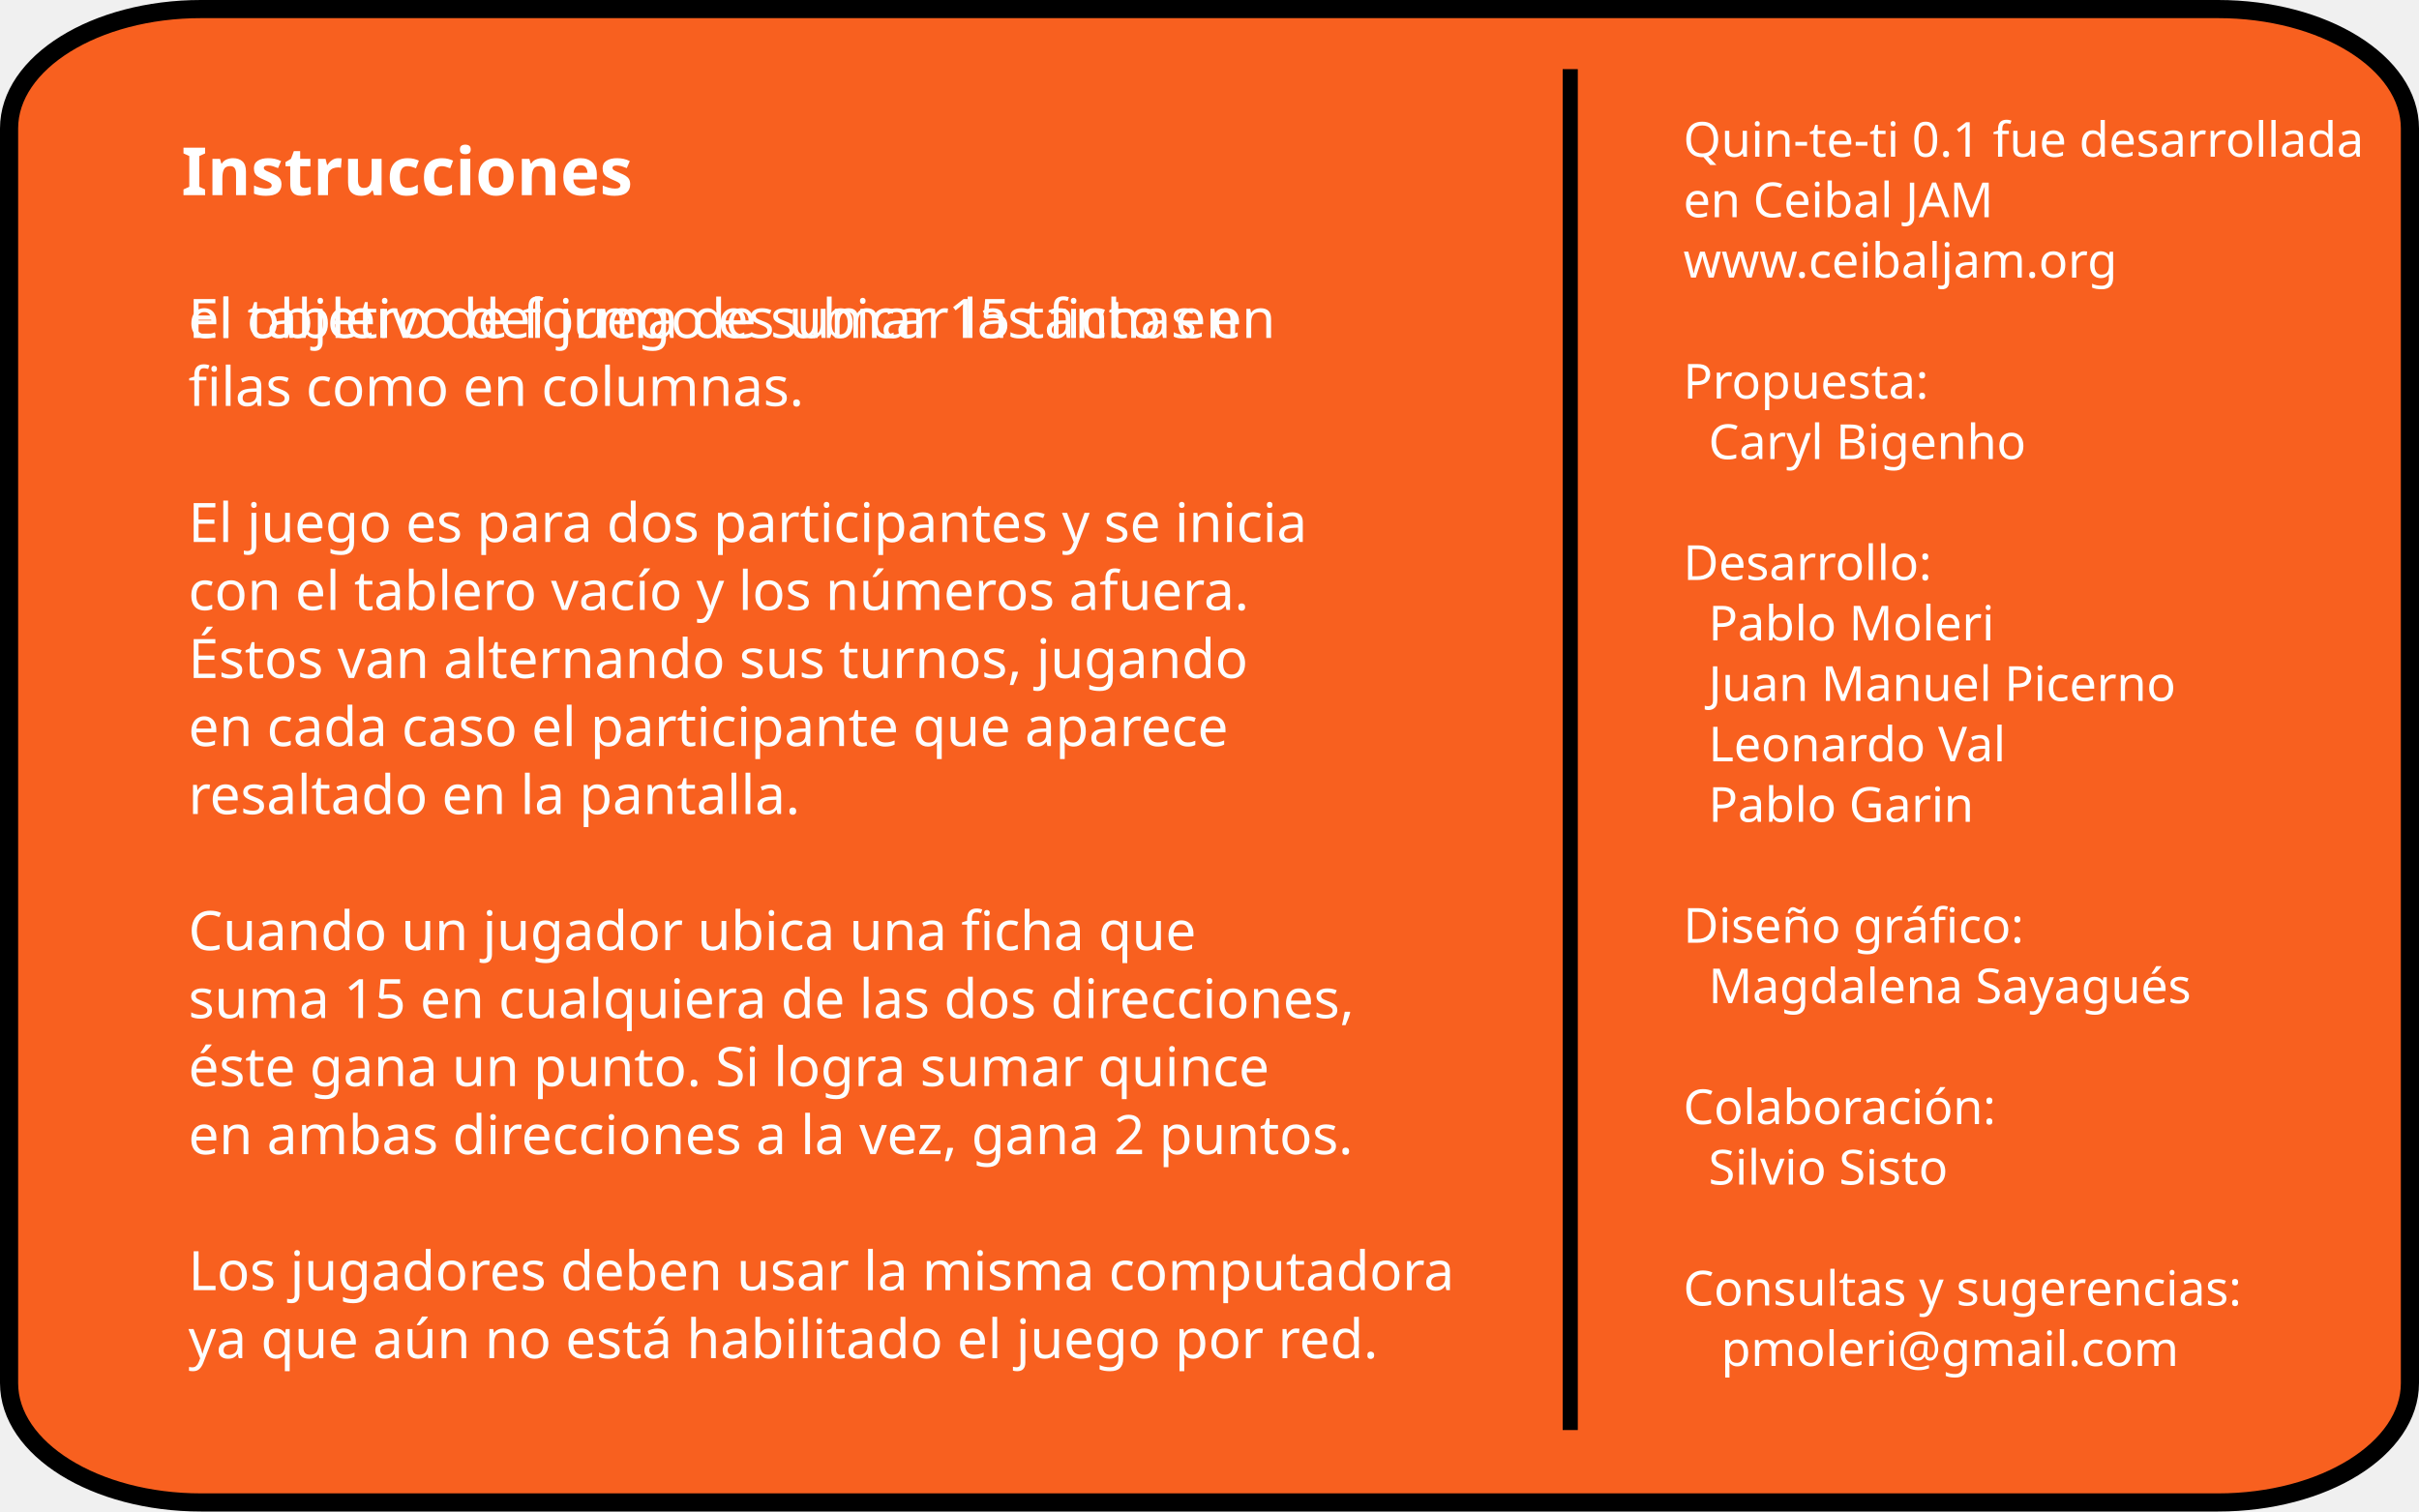
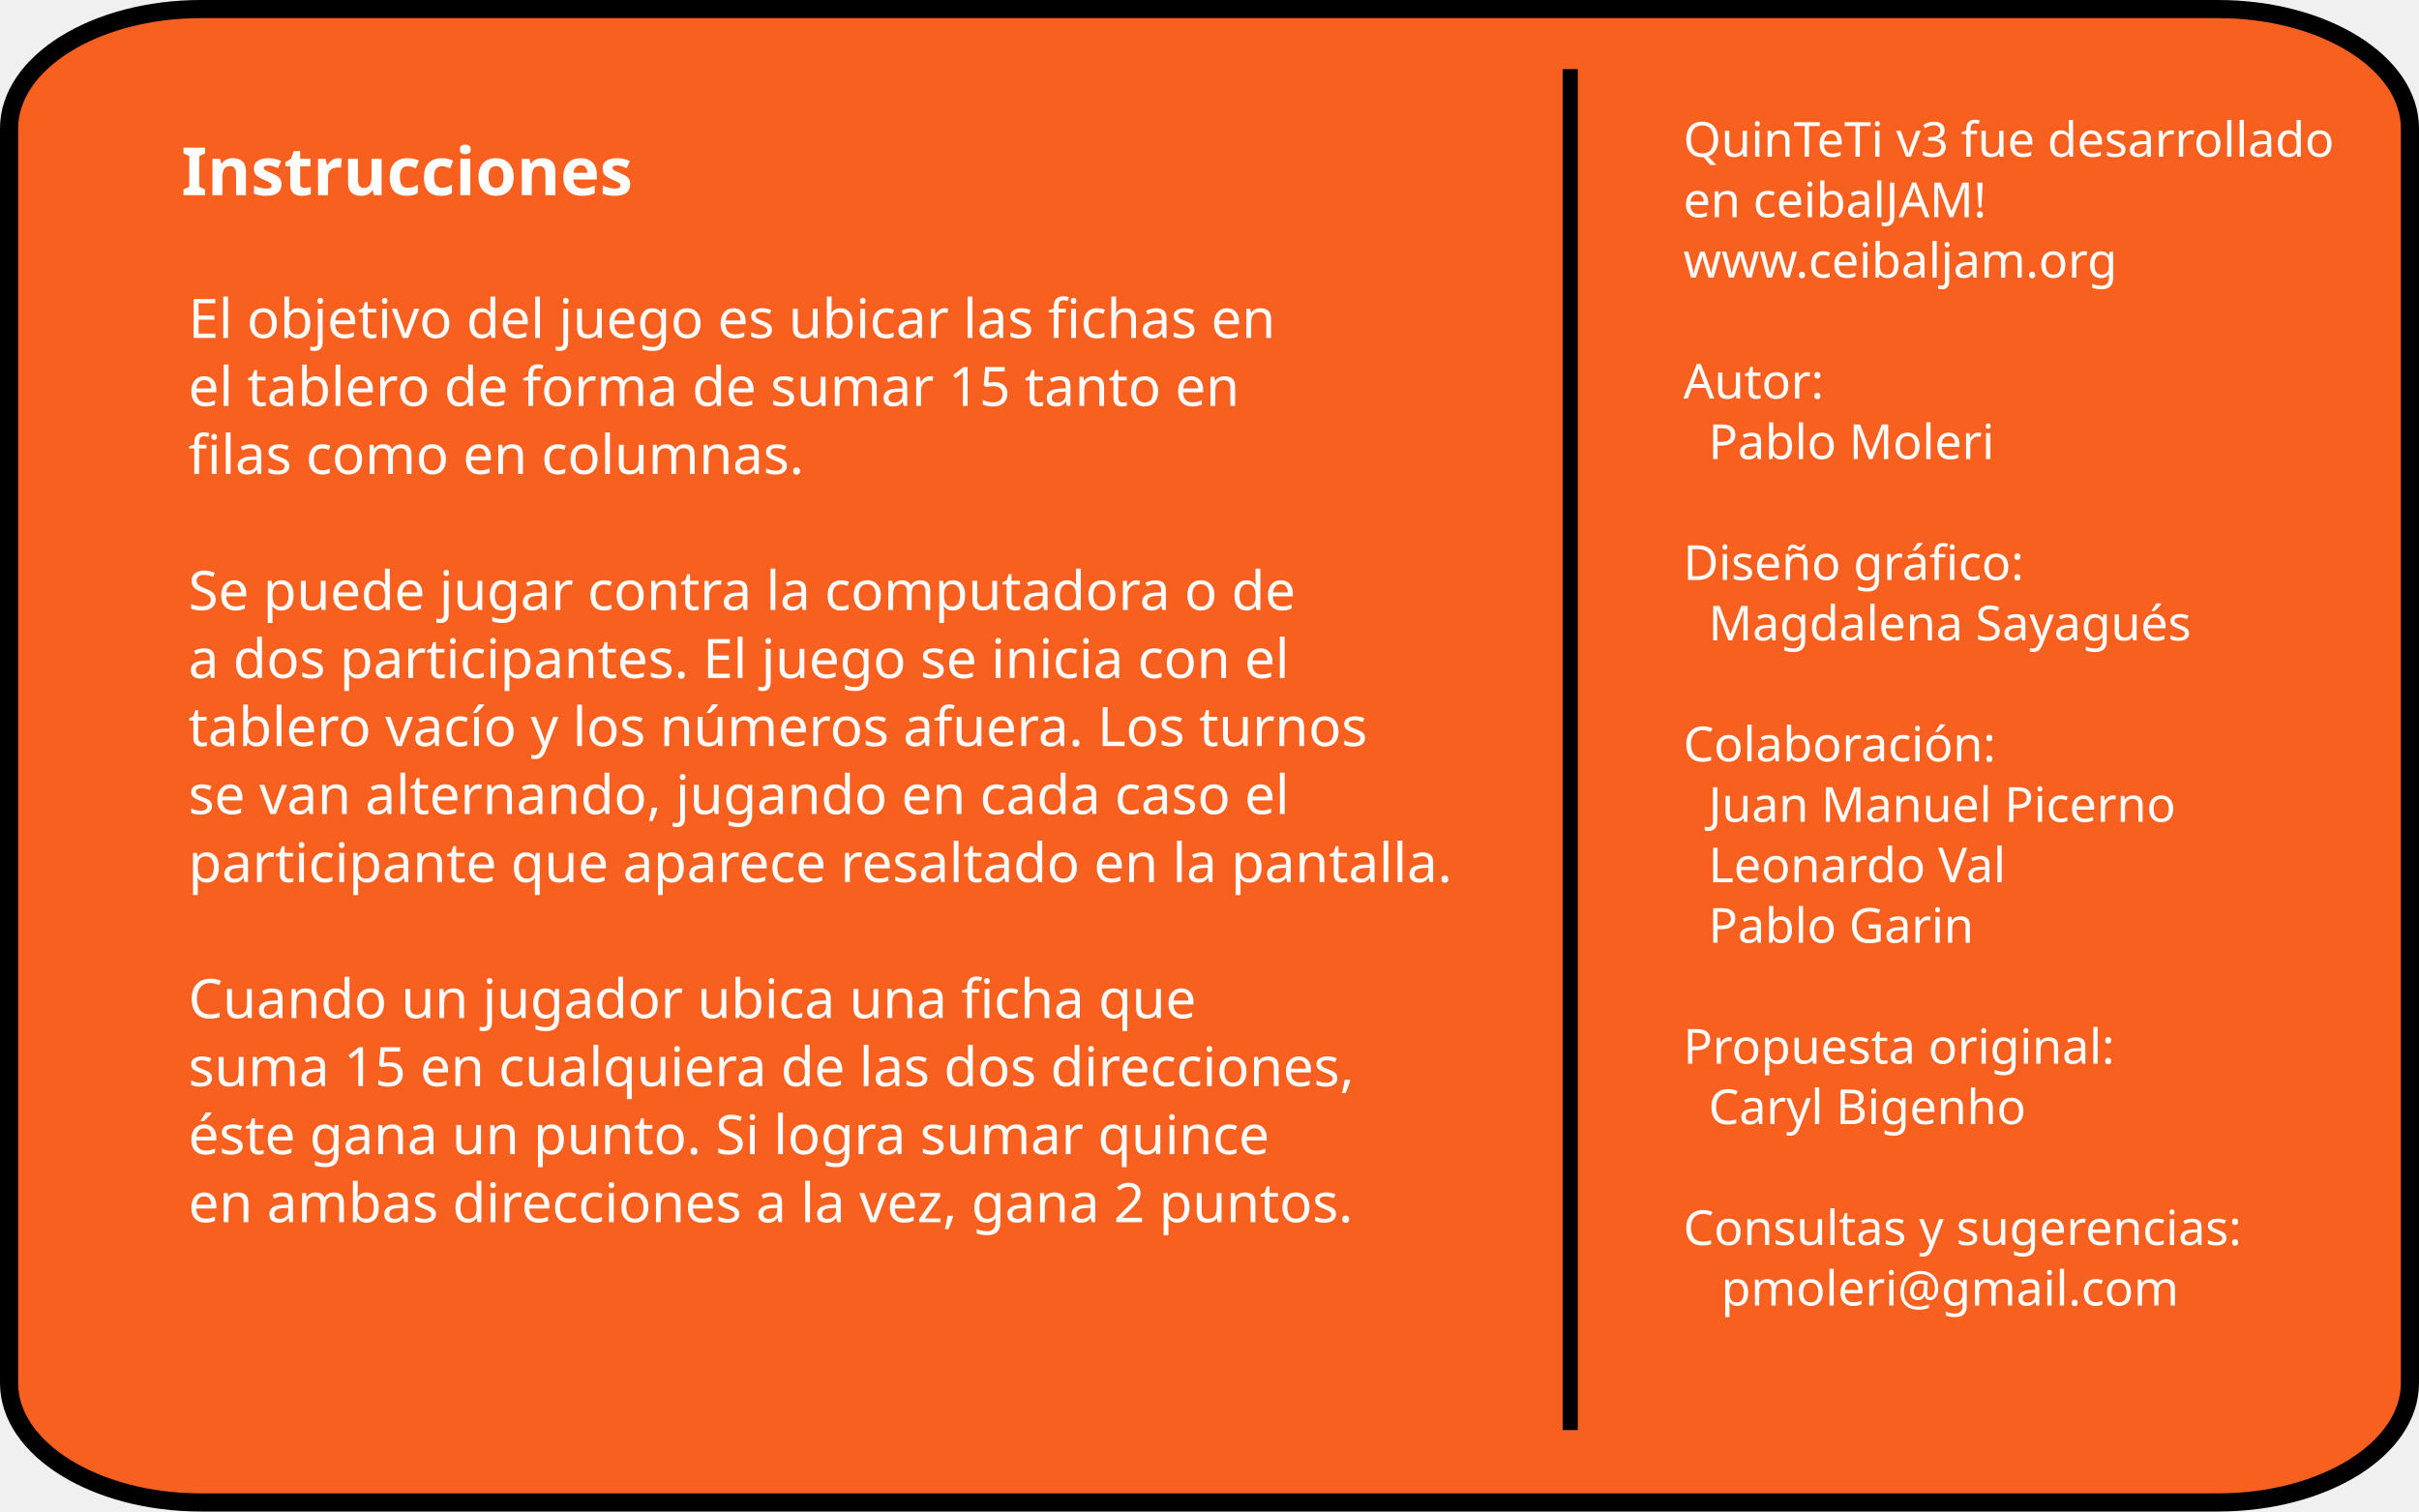
<svg xmlns="http://www.w3.org/2000/svg" width="800" height="500" id="svg3656" version="1.0">
  <defs id="defs3658">
    </defs>
  <g id="layer1">
    <path d="M 66.466,3 C 31.472,3 3,20.713 3,42.486 L 3,457.514 C 3,479.287 31.47,497 66.466,497 L 733.536,497 C 768.532,497 797,479.287 797,457.514 L 797,42.486 C 797,20.714 768.532,3 733.536,3 L 66.466,3 z" id="path892" style="fill:#f8601f;fill-opacity:1;stroke:#000000;stroke-width:6;stroke-miterlimit:4;stroke-dasharray:none;stroke-opacity:1" />
    <text xml:space="preserve" style="font-size:18px;font-style:normal;font-variant:normal;font-weight:normal;font-stretch:normal;fill:#fdfdfd;fill-opacity:1;stroke:none;stroke-width:1px;stroke-linecap:butt;stroke-linejoin:miter;stroke-opacity:1;font-family:Metal;-inkscape-font-specification:Metal" x="62.3" y="111.778" id="text4967">
      <tspan x="62.3" y="111.778" id="tspan2441">El objetivo del juego es ubicar las fichas en</tspan>
-       <tspan x="62.3" y="111.778" id="tspan2445">el tablero de forma de sumar 15 tanto en</tspan>
-       <tspan x="62.3" y="134.278" id="tspan4989">filas como en columnas.</tspan>
-       <tspan x="62.3" y="156.778" id="tspan4991" />
-       <tspan x="62.3" y="179.278" id="tspan4993">El juego es para dos participantes y se inicia</tspan>
-       <tspan x="62.3" y="201.778" id="tspan4995">con el tablero vacío y los números afuera.</tspan>
-       <tspan x="62.3" y="224.278" id="tspan5009">Éstos van alternando sus turnos, jugando</tspan>
-       <tspan x="62.3" y="246.778" id="tspan2425">en cada caso el participante que aparece</tspan>
-       <tspan x="62.3" y="269.278" id="tspan5075">resaltado en la pantalla.</tspan>
-       <tspan x="62.3" y="291.778" id="tspan5093" />
-       <tspan x="62.3" y="314.278" id="tspan5015">Cuando un jugador ubica una ficha que</tspan>
-       <tspan x="62.3" y="336.778" id="tspan5017">suma 15 en cualquiera de las dos direcciones,</tspan>
-       <tspan x="62.3" y="359.278" id="tspan5019">éste gana un punto. Si logra sumar quince</tspan>
-       <tspan x="62.3" y="381.778" id="tspan5021">en ambas direcciones a la vez, gana 2 puntos.</tspan>
-       <tspan x="62.3" y="404.278" id="tspan6414" />
-       <tspan x="62.3" y="426.778" id="tspan6416">Los jugadores deben usar la misma computadora</tspan>
-       <tspan x="62.3" y="449.278" id="tspan6418">ya que aún no está habilitado el juego por red.</tspan>
+       <tspan x="62.3" y="134.278" id="tspan2445">el tablero de forma de sumar 15 tanto en</tspan>
+       <tspan x="62.3" y="156.778" id="tspan4989">filas como en columnas.</tspan>
+       <tspan x="62.3" y="179.278" id="tspan4991" />
+       <tspan x="62.3" y="201.778" id="tspan2448">Se puede jugar contra la computadora o de</tspan>
+       <tspan x="62.3" y="224.278" id="tspan4995">a dos participantes. El juego se inicia con el</tspan>
+       <tspan x="62.3" y="246.778" id="tspan5075">tablero vacío y los números afuera. Los turnos</tspan>
+       <tspan x="62.3" y="269.278" id="tspan2486">se van alternando, jugando en cada caso el</tspan>
+       <tspan x="62.3" y="291.778" id="tspan2502">participante que aparece resaltado en la pantalla.</tspan>
+       <tspan x="62.3" y="314.278" id="tspan5093" />
+       <tspan x="62.3" y="336.778" id="tspan5015">Cuando un jugador ubica una ficha que</tspan>
+       <tspan x="62.3" y="359.278" id="tspan5017">suma 15 en cualquiera de las dos direcciones,</tspan>
+       <tspan x="62.3" y="381.778" id="tspan5019">éste gana un punto. Si logra sumar quince</tspan>
+       <tspan x="62.3" y="404.278" id="tspan5021">en ambas direcciones a la vez, gana 2 puntos.</tspan>
+       <tspan x="62.3" y="426.778" id="tspan6418" />
    </text>
    <path style="fill:none;fill-rule:evenodd;stroke:#000000;stroke-width:5;stroke-linecap:butt;stroke-linejoin:miter;stroke-miterlimit:4;stroke-dasharray:none;stroke-opacity:1" d="M 519.301,22.867 L 519.301,473.051" id="path5023" />
    <text xml:space="preserve" style="font-size:16px;font-style:normal;font-variant:normal;font-weight:normal;font-stretch:normal;fill:#ffffff;fill-opacity:1;stroke:none;stroke-width:1px;stroke-linecap:butt;stroke-linejoin:miter;stroke-opacity:1;font-family:Metal;-inkscape-font-specification:Metal" x="556.716" y="51.842" id="text5029">
-       <tspan x="556.716" y="51.842" id="tspan5059">Quin-te-ti 0.1 fue desarrollada</tspan>
-       <tspan x="556.716" y="71.842" id="tspan6422">en Ceibal JAM</tspan>
+       <tspan x="556.716" y="51.842" id="tspan5059">QuinTeTi v3 fue desarrollado</tspan>
+       <tspan x="556.716" y="71.842" id="tspan6422">en ceibalJAM!</tspan>
      <tspan x="556.716" y="91.842" id="tspan5061">www.ceibaljam.org</tspan>
-       <tspan x="556.716" y="111.842" id="tspan5063" />
-       <tspan x="556.716" y="131.842" id="tspan5057">Propuesta:</tspan>
-       <tspan x="556.716" y="151.842" id="tspan6410">  Caryl Bigenho</tspan>
-       <tspan x="556.716" y="171.842" id="tspan5039" />
-       <tspan x="556.716" y="191.842" id="tspan5041">Desarrollo:</tspan>
-       <tspan x="556.716" y="211.842" id="tspan5033">  Pablo Moleri</tspan>
-       <tspan x="556.716" y="231.842" id="tspan5035">  Juan Manuel Picerno</tspan>
-       <tspan x="556.716" y="251.842" id="tspan5053">  Leonardo Val</tspan>
-       <tspan x="556.716" y="271.842" id="tspan6412">  Pablo Garin</tspan>
-       <tspan x="556.716" y="291.842" id="tspan5055" />
-       <tspan x="556.716" y="311.842" id="tspan5121">Diseño gráfico:</tspan>
-       <tspan x="556.716" y="331.842" id="tspan5123">  Magdalena Sayagués</tspan>
-       <tspan x="556.716" y="351.842" id="tspan5125" />
-       <tspan x="556.716" y="371.842" id="tspan5069">Colaboración:</tspan>
-       <tspan x="556.716" y="391.842" id="tspan5071">  Silvio Sisto</tspan>
-       <tspan x="556.716" y="411.842" id="tspan5047" />
-       <tspan x="556.716" y="431.842" id="tspan5049">Consultas y sugerencias:</tspan>
-       <tspan x="556.716" y="451.842" id="tspan5051">   pmoleri@gmail.com</tspan>
+       <tspan x="556.716" y="111.842" id="tspan5039" />
+       <tspan x="556.716" y="131.842" id="tspan5041">Autor:</tspan>
+       <tspan x="556.716" y="151.842" id="tspan6412">  Pablo Moleri</tspan>
+       <tspan x="556.716" y="171.842" id="tspan5055" />
+       <tspan x="556.716" y="191.842" id="tspan5121">Diseño gráfico:</tspan>
+       <tspan x="556.716" y="211.842" id="tspan5123">  Magdalena Sayagués</tspan>
+       <tspan x="556.716" y="231.842" id="tspan5125" />
+       <tspan x="556.716" y="251.842" id="tspan5069">Colaboración:</tspan>
+       <tspan x="556.716" y="271.842" id="tspan5071">  Juan Manuel Picerno</tspan>
+       <tspan x="556.716" y="291.842" id="tspan2438">  Leonardo Val</tspan>
+       <tspan x="556.716" y="311.842" id="tspan2440">  Pablo Garin</tspan>
+       <tspan x="556.716" y="331.842" id="tspan5047" />
+       <tspan x="556.716" y="351.842" id="tspan2478">Propuesta original:</tspan>
+       <tspan x="556.716" y="371.842" id="tspan2480">  Caryl Bigenho</tspan>
+       <tspan x="556.716" y="391.842" id="tspan2482" />
+       <tspan x="556.716" y="411.842" id="tspan5049">Consultas y sugerencias:</tspan>
+       <tspan x="556.716" y="431.842" id="tspan5051">   pmoleri@gmail.com</tspan>
    </text>
    <text xml:space="preserve" style="font-size:22;font-style:normal;font-variant:normal;font-weight:bold;font-stretch:normal;fill:#ffffff;fill-opacity:1;stroke:none;stroke-width:1px;stroke-linecap:butt;stroke-linejoin:miter;stroke-opacity:1;font-family:Metal;-inkscape-font-specification:Metal Bold" x="59.98" y="64.557" id="text5111">
      <tspan id="tspan5113" x="59.98" y="64.557">Instrucciones</tspan>
    </text>
  </g>
</svg>
